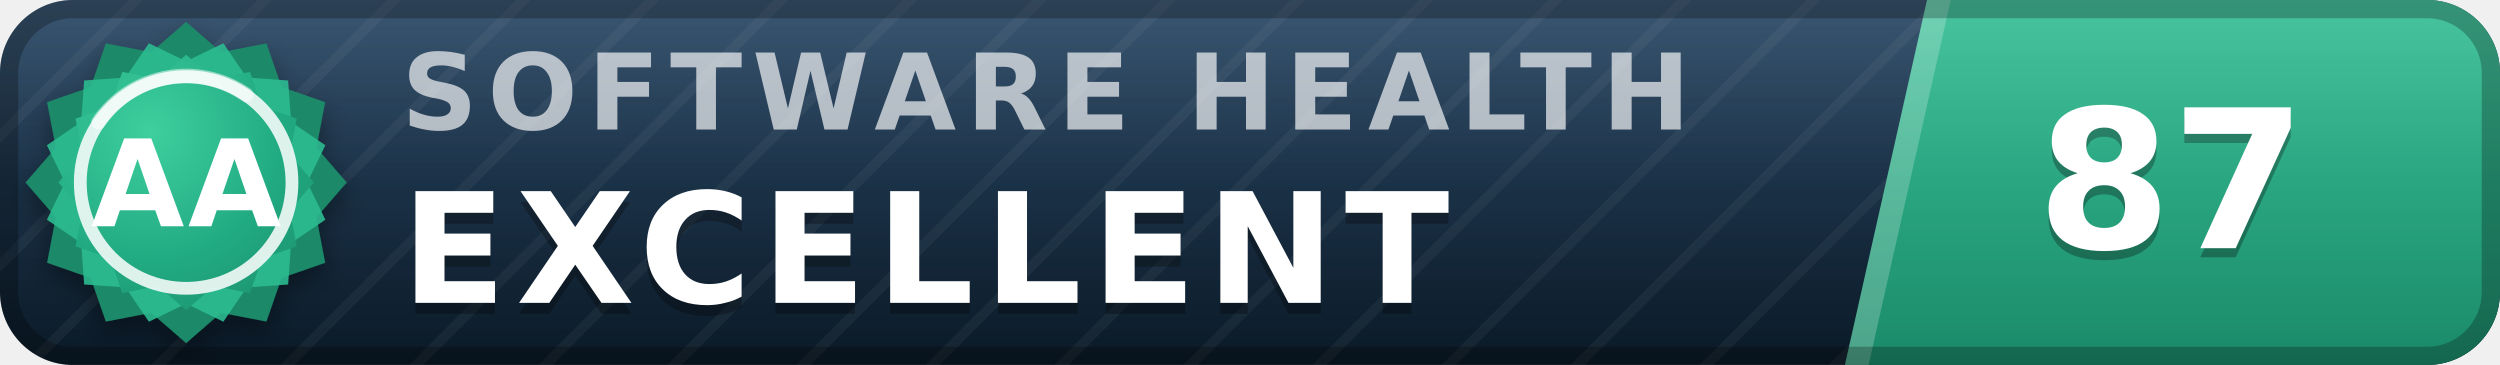
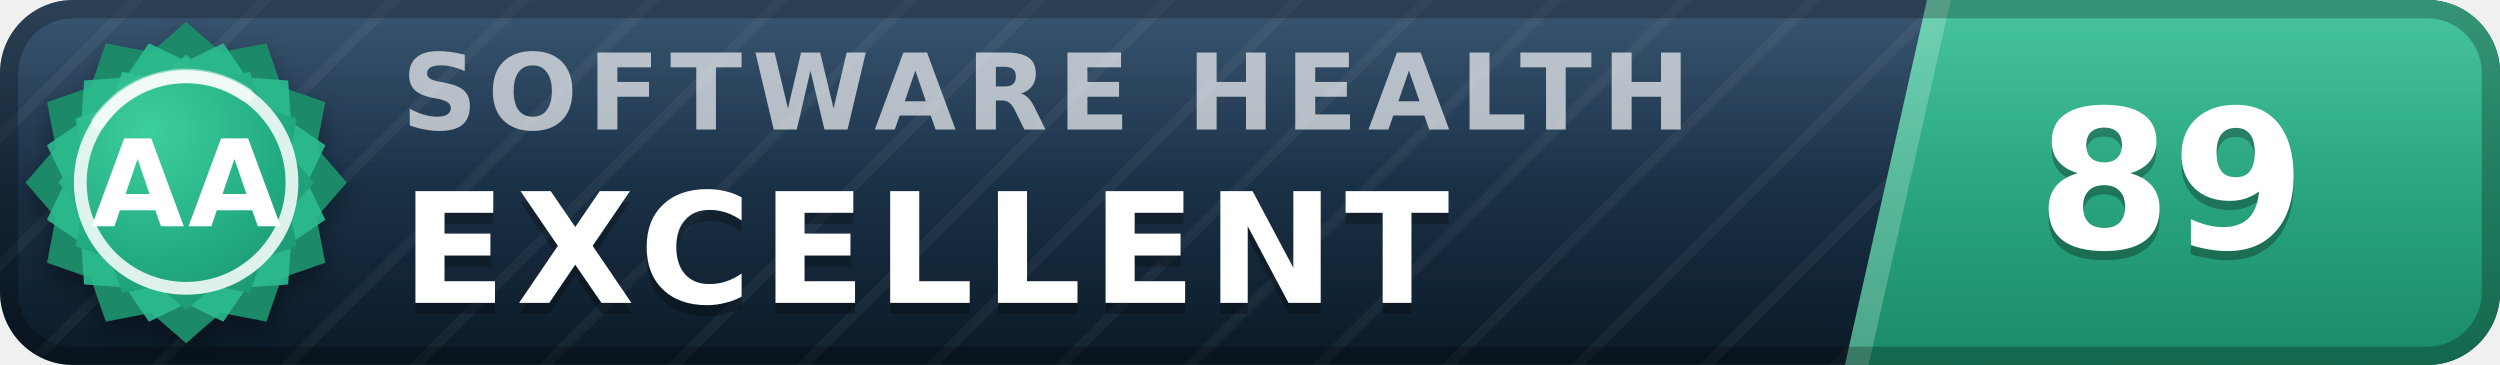
- <svg xmlns="http://www.w3.org/2000/svg" width="137" height="20" viewBox="0 0 137 20" role="img" aria-label="inspect.software software health index 87 of 100, excellent (grade AA)" font-family="Verdana,DejaVu Sans,Geneva,sans-serif">
+ <svg xmlns="http://www.w3.org/2000/svg" width="137" height="20" viewBox="0 0 137 20" role="img" aria-label="inspect.software software health index 89 of 100, excellent (grade AA)" font-family="Verdana,DejaVu Sans,Geneva,sans-serif">
  <defs>
    <linearGradient id="plate" x1="0" y1="0" x2="0" y2="1">
      <stop offset="0" stop-color="#1d3d5c" />
      <stop offset="1" stop-color="#0a1926" />
    </linearGradient>
    <linearGradient id="endplate" x1="0" y1="0" x2="0" y2="1">
      <stop offset="0" stop-color="#2cbc90" />
      <stop offset="1" stop-color="#1a8a68" />
    </linearGradient>
    <linearGradient id="gloss" x1="0" y1="0" x2="0" y2="1">
      <stop offset="0" stop-color="#fff" stop-opacity=".13" />
      <stop offset=".5" stop-color="#fff" stop-opacity=".03" />
      <stop offset="1" stop-color="#fff" stop-opacity="0" />
    </linearGradient>
    <pattern id="guilloche" width="5" height="5" patternUnits="userSpaceOnUse" patternTransform="rotate(45)">
      <line x1="0" y1="0" x2="0" y2="5" stroke="#fff" stroke-opacity=".045" stroke-width="1.1" />
    </pattern>
    <clipPath id="rounded">
      <rect width="137" height="20" rx="4" />
    </clipPath>
    <radialGradient id="sealFace" cx=".36" cy=".3" r=".95">
      <stop offset="0" stop-color="#3ecf9e" />
      <stop offset=".55" stop-color="#21aa81" />
      <stop offset="1" stop-color="#1a8a68" />
    </radialGradient>
    <filter id="sealShadow" x="-40%" y="-40%" width="180%" height="180%">
      <feDropShadow dx="0" dy="0.7" stdDeviation="0.7" flood-color="#000" flood-opacity="0.38" />
    </filter>
  </defs>
  <g clip-path="url(#rounded)">
    <rect width="137" height="20" fill="url(#plate)" />
    <rect width="137" height="20" fill="url(#guilloche)" />
    <polygon points="105.6,0 137,0 137,20 101.1,20" fill="url(#endplate)" />
    <polygon points="105.6,0 106.9,0 102.4,20 101.1,20" fill="#fff" fill-opacity=".22" />
    <text x="22.0" y="7.1" font-size="5.8" letter-spacing="0.55" fill="#fff" fill-opacity=".66" font-weight="bold" textLength="76.3" lengthAdjust="spacing">SOFTWARE HEALTH</text>
    <text x="22.0" y="17.2" font-size="8.4" fill="#000" fill-opacity=".3" font-weight="bold" letter-spacing="0.55" textLength="65.1" lengthAdjust="spacing">EXCELLENT</text>
    <text x="22.0" y="16.6" font-size="8.4" fill="#fff" font-weight="bold" letter-spacing="0.55" textLength="65.1" lengthAdjust="spacing">EXCELLENT</text>
-     <text x="119.0" y="14.1" font-size="10.6" fill="#000" fill-opacity=".3" font-weight="bold" text-anchor="middle">87</text>
-     <text x="119.0" y="13.6" font-size="10.6" fill="#fff" font-weight="bold" text-anchor="middle">87</text>
+     <text x="119.0" y="14.1" font-size="10.6" fill="#000" fill-opacity=".3" font-weight="bold" text-anchor="middle">89</text>
+     <text x="119.0" y="13.6" font-size="10.6" fill="#fff" font-weight="bold" text-anchor="middle">89</text>
    <rect width="137" height="20" fill="url(#gloss)" />
  </g>
  <rect x=".5" y=".5" width="136" height="19" rx="3.5" fill="none" stroke="#000" stroke-opacity=".25" />
  <g filter="url(#sealShadow)">
    <path d="M10.20 1.20 L12.11 2.86 L14.60 2.38 L15.43 4.77 L17.82 5.60 L17.34 8.09 L19.00 10.00 L17.34 11.91 L17.82 14.40 L15.43 15.23 L14.60 17.62 L12.11 17.14 L10.20 18.80 L8.29 17.14 L5.80 17.62 L4.97 15.23 L2.58 14.40 L3.06 11.91 L1.40 10.00 L3.06 8.09 L2.58 5.60 L4.97 4.77 L5.80 2.38 L8.29 2.86 L10.20 1.20 Z" fill="#1a8a68" />
  </g>
  <path d="M12.24 2.37 L13.52 4.25 L15.79 4.41 L15.95 6.68 L17.83 7.96 L16.84 10.00 L17.83 12.04 L15.95 13.32 L15.79 15.59 L13.52 15.75 L12.24 17.63 L10.20 16.64 L8.16 17.63 L6.88 15.75 L4.61 15.59 L4.45 13.32 L2.57 12.04 L3.56 10.00 L2.57 7.96 L4.45 6.68 L4.61 4.41 L6.88 4.25 L8.16 2.37 L10.20 3.36 L12.24 2.37 Z" fill="#2cbc90" fill-opacity=".9" />
  <path d="M10.20 3.00 L11.72 4.32 L13.70 3.94 L14.36 5.84 L16.26 6.50 L15.88 8.48 L17.20 10.00 L15.88 11.52 L16.26 13.50 L14.36 14.16 L13.70 16.06 L11.72 15.68 L10.20 17.00 L8.68 15.68 L6.70 16.06 L6.04 14.16 L4.14 13.50 L4.52 11.52 L3.20 10.00 L4.52 8.48 L4.14 6.50 L6.04 5.84 L6.70 3.94 L8.68 4.32 L10.20 3.00 Z" fill="url(#sealFace)" />
  <circle cx="10.2" cy="10.0" r="5.8" fill="none" stroke="#fff" stroke-opacity=".85" stroke-width=".7" />
  <path d="M5.4 6.7 A5.8 5.8 0 0 1 13.5 5.2" stroke="#fff" stroke-opacity=".5" stroke-width=".8" fill="none" stroke-linecap="round" />
  <text x="10.2" y="12.4" font-size="6.6" fill="#fff" font-weight="bold" text-anchor="middle" letter-spacing=".2">AA</text>
</svg>
